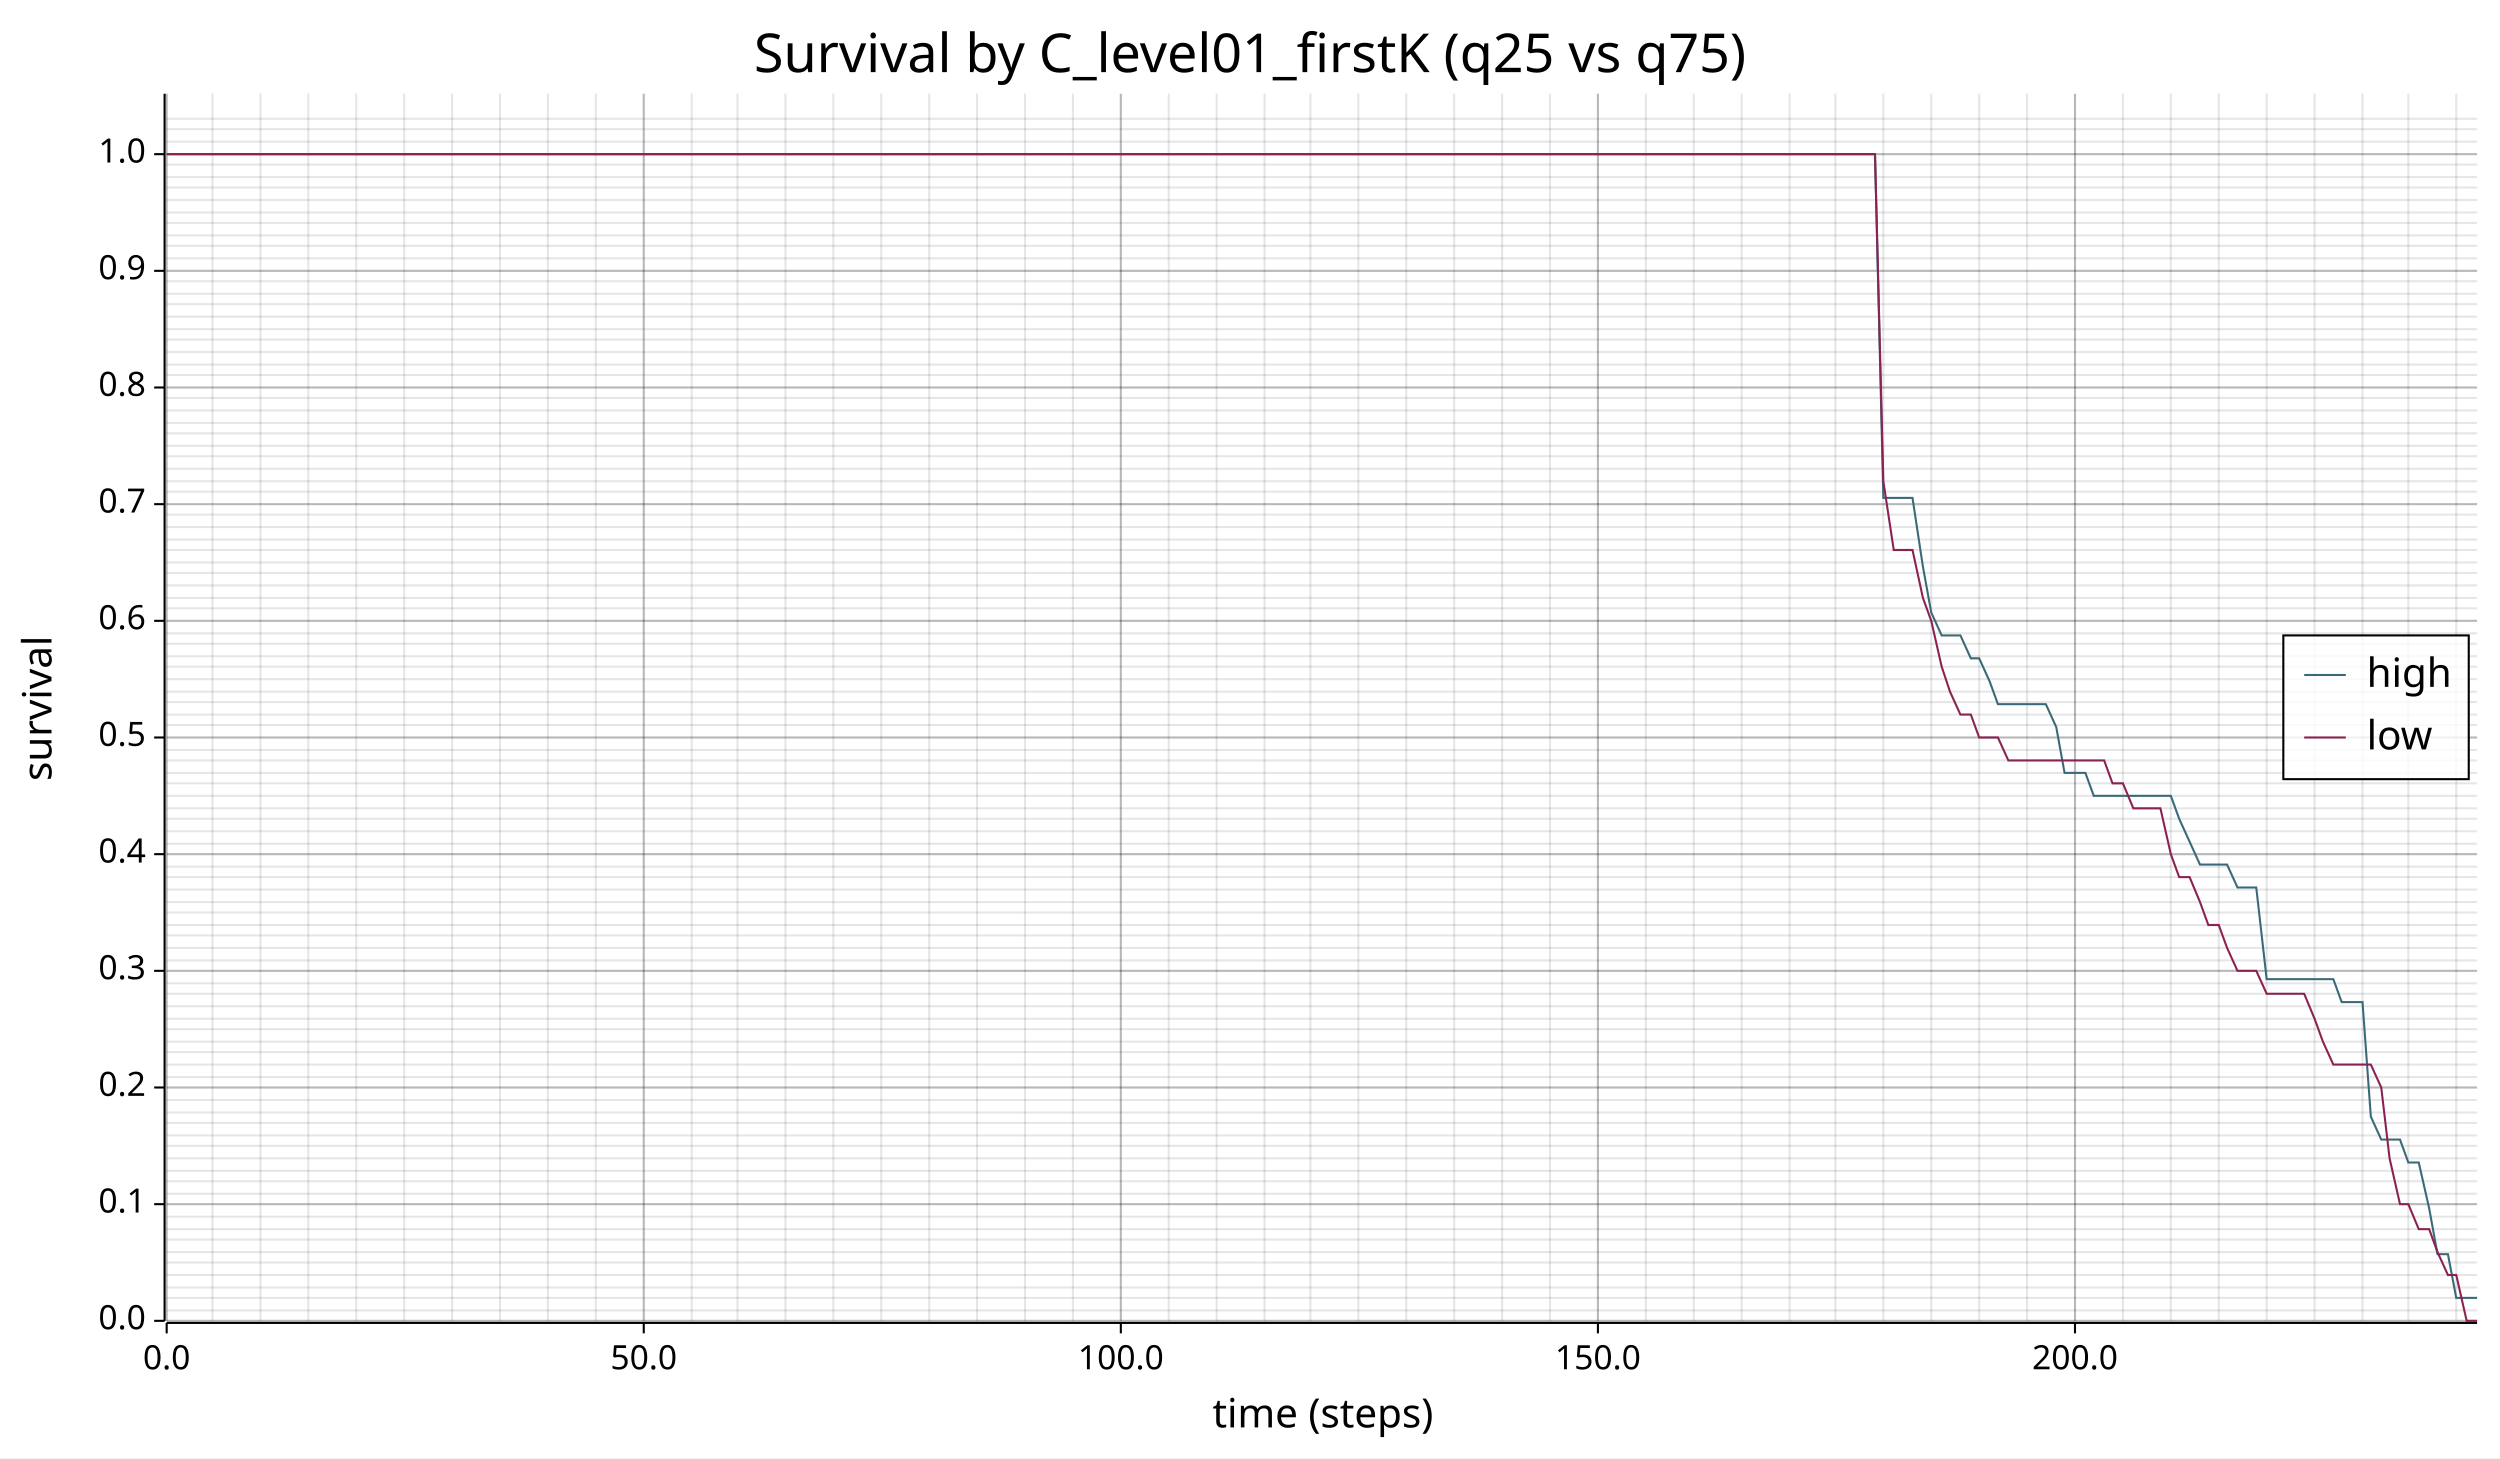
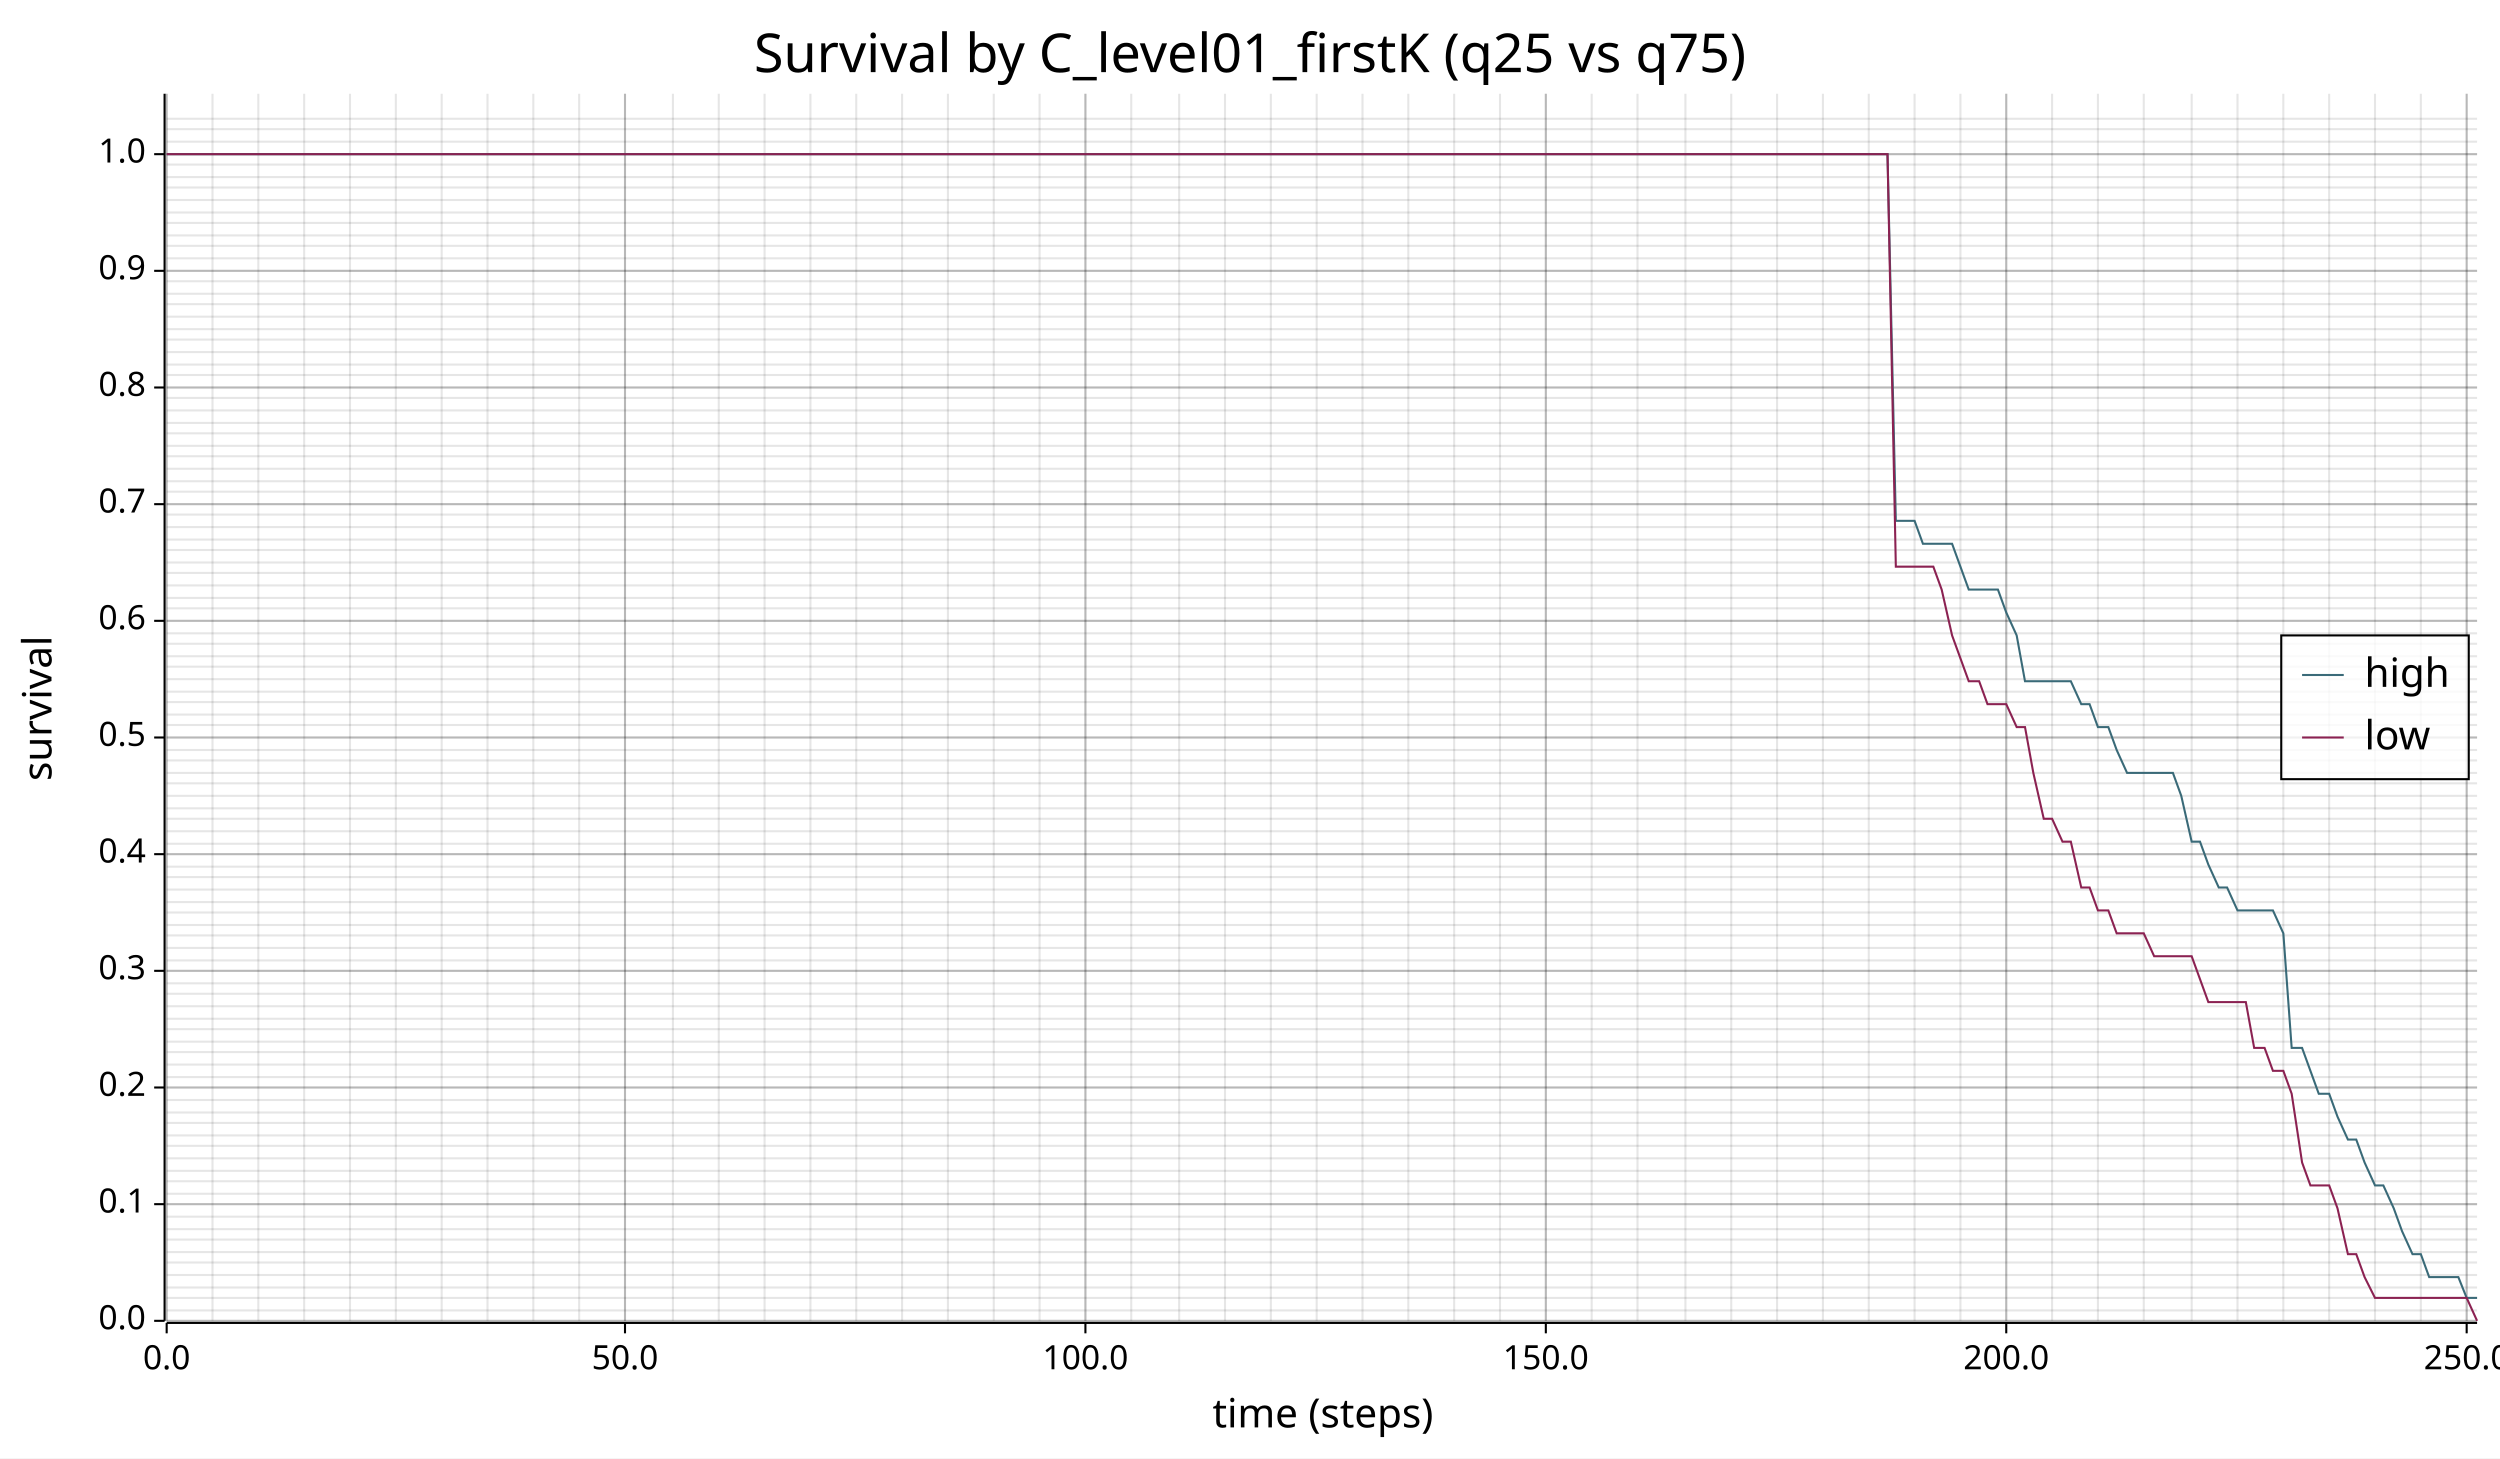
<svg xmlns="http://www.w3.org/2000/svg" width="1200" height="700" viewBox="0 0 1200 700">
  <rect x="0" y="0" width="1200" height="700" opacity="1" fill="#FFFFFF" stroke="none" />
  <text x="600" y="15" dy="0.76em" text-anchor="middle" font-family="sans-serif" font-size="25.806" opacity="1" fill="#000000">
Survival by C_level01_firstK (q25 vs q75)
</text>
  <line opacity="0.1" stroke="#000000" stroke-width="1" x1="80" y1="634" x2="80" y2="45" />
  <line opacity="0.1" stroke="#000000" stroke-width="1" x1="102" y1="634" x2="102" y2="45" />
-   <line opacity="0.1" stroke="#000000" stroke-width="1" x1="125" y1="634" x2="125" y2="45" />
-   <line opacity="0.1" stroke="#000000" stroke-width="1" x1="148" y1="634" x2="148" y2="45" />
-   <line opacity="0.1" stroke="#000000" stroke-width="1" x1="171" y1="634" x2="171" y2="45" />
-   <line opacity="0.1" stroke="#000000" stroke-width="1" x1="194" y1="634" x2="194" y2="45" />
-   <line opacity="0.1" stroke="#000000" stroke-width="1" x1="217" y1="634" x2="217" y2="45" />
-   <line opacity="0.1" stroke="#000000" stroke-width="1" x1="240" y1="634" x2="240" y2="45" />
-   <line opacity="0.1" stroke="#000000" stroke-width="1" x1="263" y1="634" x2="263" y2="45" />
-   <line opacity="0.1" stroke="#000000" stroke-width="1" x1="286" y1="634" x2="286" y2="45" />
-   <line opacity="0.1" stroke="#000000" stroke-width="1" x1="309" y1="634" x2="309" y2="45" />
-   <line opacity="0.1" stroke="#000000" stroke-width="1" x1="332" y1="634" x2="332" y2="45" />
-   <line opacity="0.1" stroke="#000000" stroke-width="1" x1="354" y1="634" x2="354" y2="45" />
-   <line opacity="0.1" stroke="#000000" stroke-width="1" x1="377" y1="634" x2="377" y2="45" />
-   <line opacity="0.1" stroke="#000000" stroke-width="1" x1="400" y1="634" x2="400" y2="45" />
-   <line opacity="0.1" stroke="#000000" stroke-width="1" x1="423" y1="634" x2="423" y2="45" />
-   <line opacity="0.1" stroke="#000000" stroke-width="1" x1="446" y1="634" x2="446" y2="45" />
-   <line opacity="0.1" stroke="#000000" stroke-width="1" x1="469" y1="634" x2="469" y2="45" />
-   <line opacity="0.1" stroke="#000000" stroke-width="1" x1="492" y1="634" x2="492" y2="45" />
-   <line opacity="0.1" stroke="#000000" stroke-width="1" x1="515" y1="634" x2="515" y2="45" />
-   <line opacity="0.1" stroke="#000000" stroke-width="1" x1="538" y1="634" x2="538" y2="45" />
-   <line opacity="0.1" stroke="#000000" stroke-width="1" x1="561" y1="634" x2="561" y2="45" />
-   <line opacity="0.1" stroke="#000000" stroke-width="1" x1="584" y1="634" x2="584" y2="45" />
-   <line opacity="0.1" stroke="#000000" stroke-width="1" x1="607" y1="634" x2="607" y2="45" />
-   <line opacity="0.1" stroke="#000000" stroke-width="1" x1="629" y1="634" x2="629" y2="45" />
-   <line opacity="0.1" stroke="#000000" stroke-width="1" x1="652" y1="634" x2="652" y2="45" />
-   <line opacity="0.1" stroke="#000000" stroke-width="1" x1="675" y1="634" x2="675" y2="45" />
+   <line opacity="0.1" stroke="#000000" stroke-width="1" x1="124" y1="634" x2="124" y2="45" />
+   <line opacity="0.1" stroke="#000000" stroke-width="1" x1="146" y1="634" x2="146" y2="45" />
+   <line opacity="0.1" stroke="#000000" stroke-width="1" x1="168" y1="634" x2="168" y2="45" />
+   <line opacity="0.1" stroke="#000000" stroke-width="1" x1="190" y1="634" x2="190" y2="45" />
+   <line opacity="0.1" stroke="#000000" stroke-width="1" x1="212" y1="634" x2="212" y2="45" />
+   <line opacity="0.1" stroke="#000000" stroke-width="1" x1="234" y1="634" x2="234" y2="45" />
+   <line opacity="0.1" stroke="#000000" stroke-width="1" x1="256" y1="634" x2="256" y2="45" />
+   <line opacity="0.1" stroke="#000000" stroke-width="1" x1="278" y1="634" x2="278" y2="45" />
+   <line opacity="0.1" stroke="#000000" stroke-width="1" x1="300" y1="634" x2="300" y2="45" />
+   <line opacity="0.1" stroke="#000000" stroke-width="1" x1="323" y1="634" x2="323" y2="45" />
+   <line opacity="0.1" stroke="#000000" stroke-width="1" x1="345" y1="634" x2="345" y2="45" />
+   <line opacity="0.1" stroke="#000000" stroke-width="1" x1="367" y1="634" x2="367" y2="45" />
+   <line opacity="0.1" stroke="#000000" stroke-width="1" x1="389" y1="634" x2="389" y2="45" />
+   <line opacity="0.1" stroke="#000000" stroke-width="1" x1="411" y1="634" x2="411" y2="45" />
+   <line opacity="0.1" stroke="#000000" stroke-width="1" x1="433" y1="634" x2="433" y2="45" />
+   <line opacity="0.1" stroke="#000000" stroke-width="1" x1="455" y1="634" x2="455" y2="45" />
+   <line opacity="0.1" stroke="#000000" stroke-width="1" x1="477" y1="634" x2="477" y2="45" />
+   <line opacity="0.1" stroke="#000000" stroke-width="1" x1="499" y1="634" x2="499" y2="45" />
+   <line opacity="0.1" stroke="#000000" stroke-width="1" x1="521" y1="634" x2="521" y2="45" />
+   <line opacity="0.1" stroke="#000000" stroke-width="1" x1="543" y1="634" x2="543" y2="45" />
+   <line opacity="0.1" stroke="#000000" stroke-width="1" x1="566" y1="634" x2="566" y2="45" />
+   <line opacity="0.1" stroke="#000000" stroke-width="1" x1="588" y1="634" x2="588" y2="45" />
+   <line opacity="0.1" stroke="#000000" stroke-width="1" x1="610" y1="634" x2="610" y2="45" />
+   <line opacity="0.1" stroke="#000000" stroke-width="1" x1="632" y1="634" x2="632" y2="45" />
+   <line opacity="0.1" stroke="#000000" stroke-width="1" x1="654" y1="634" x2="654" y2="45" />
+   <line opacity="0.1" stroke="#000000" stroke-width="1" x1="676" y1="634" x2="676" y2="45" />
  <line opacity="0.1" stroke="#000000" stroke-width="1" x1="698" y1="634" x2="698" y2="45" />
-   <line opacity="0.1" stroke="#000000" stroke-width="1" x1="721" y1="634" x2="721" y2="45" />
-   <line opacity="0.1" stroke="#000000" stroke-width="1" x1="744" y1="634" x2="744" y2="45" />
-   <line opacity="0.1" stroke="#000000" stroke-width="1" x1="767" y1="634" x2="767" y2="45" />
-   <line opacity="0.1" stroke="#000000" stroke-width="1" x1="790" y1="634" x2="790" y2="45" />
-   <line opacity="0.1" stroke="#000000" stroke-width="1" x1="813" y1="634" x2="813" y2="45" />
-   <line opacity="0.1" stroke="#000000" stroke-width="1" x1="836" y1="634" x2="836" y2="45" />
-   <line opacity="0.1" stroke="#000000" stroke-width="1" x1="859" y1="634" x2="859" y2="45" />
-   <line opacity="0.1" stroke="#000000" stroke-width="1" x1="881" y1="634" x2="881" y2="45" />
-   <line opacity="0.1" stroke="#000000" stroke-width="1" x1="904" y1="634" x2="904" y2="45" />
-   <line opacity="0.1" stroke="#000000" stroke-width="1" x1="927" y1="634" x2="927" y2="45" />
-   <line opacity="0.1" stroke="#000000" stroke-width="1" x1="950" y1="634" x2="950" y2="45" />
-   <line opacity="0.1" stroke="#000000" stroke-width="1" x1="973" y1="634" x2="973" y2="45" />
-   <line opacity="0.1" stroke="#000000" stroke-width="1" x1="996" y1="634" x2="996" y2="45" />
-   <line opacity="0.1" stroke="#000000" stroke-width="1" x1="1019" y1="634" x2="1019" y2="45" />
-   <line opacity="0.1" stroke="#000000" stroke-width="1" x1="1042" y1="634" x2="1042" y2="45" />
-   <line opacity="0.1" stroke="#000000" stroke-width="1" x1="1065" y1="634" x2="1065" y2="45" />
-   <line opacity="0.1" stroke="#000000" stroke-width="1" x1="1088" y1="634" x2="1088" y2="45" />
-   <line opacity="0.1" stroke="#000000" stroke-width="1" x1="1111" y1="634" x2="1111" y2="45" />
-   <line opacity="0.1" stroke="#000000" stroke-width="1" x1="1134" y1="634" x2="1134" y2="45" />
-   <line opacity="0.1" stroke="#000000" stroke-width="1" x1="1156" y1="634" x2="1156" y2="45" />
-   <line opacity="0.1" stroke="#000000" stroke-width="1" x1="1179" y1="634" x2="1179" y2="45" />
+   <line opacity="0.1" stroke="#000000" stroke-width="1" x1="720" y1="634" x2="720" y2="45" />
+   <line opacity="0.1" stroke="#000000" stroke-width="1" x1="742" y1="634" x2="742" y2="45" />
+   <line opacity="0.1" stroke="#000000" stroke-width="1" x1="764" y1="634" x2="764" y2="45" />
+   <line opacity="0.1" stroke="#000000" stroke-width="1" x1="786" y1="634" x2="786" y2="45" />
+   <line opacity="0.1" stroke="#000000" stroke-width="1" x1="809" y1="634" x2="809" y2="45" />
+   <line opacity="0.1" stroke="#000000" stroke-width="1" x1="831" y1="634" x2="831" y2="45" />
+   <line opacity="0.1" stroke="#000000" stroke-width="1" x1="853" y1="634" x2="853" y2="45" />
+   <line opacity="0.1" stroke="#000000" stroke-width="1" x1="875" y1="634" x2="875" y2="45" />
+   <line opacity="0.1" stroke="#000000" stroke-width="1" x1="897" y1="634" x2="897" y2="45" />
+   <line opacity="0.1" stroke="#000000" stroke-width="1" x1="919" y1="634" x2="919" y2="45" />
+   <line opacity="0.1" stroke="#000000" stroke-width="1" x1="941" y1="634" x2="941" y2="45" />
+   <line opacity="0.1" stroke="#000000" stroke-width="1" x1="963" y1="634" x2="963" y2="45" />
+   <line opacity="0.1" stroke="#000000" stroke-width="1" x1="985" y1="634" x2="985" y2="45" />
+   <line opacity="0.1" stroke="#000000" stroke-width="1" x1="1007" y1="634" x2="1007" y2="45" />
+   <line opacity="0.1" stroke="#000000" stroke-width="1" x1="1029" y1="634" x2="1029" y2="45" />
+   <line opacity="0.1" stroke="#000000" stroke-width="1" x1="1052" y1="634" x2="1052" y2="45" />
+   <line opacity="0.1" stroke="#000000" stroke-width="1" x1="1074" y1="634" x2="1074" y2="45" />
+   <line opacity="0.1" stroke="#000000" stroke-width="1" x1="1096" y1="634" x2="1096" y2="45" />
+   <line opacity="0.1" stroke="#000000" stroke-width="1" x1="1118" y1="634" x2="1118" y2="45" />
+   <line opacity="0.1" stroke="#000000" stroke-width="1" x1="1140" y1="634" x2="1140" y2="45" />
+   <line opacity="0.1" stroke="#000000" stroke-width="1" x1="1162" y1="634" x2="1162" y2="45" />
+   <line opacity="0.1" stroke="#000000" stroke-width="1" x1="1184" y1="634" x2="1184" y2="45" />
  <line opacity="0.1" stroke="#000000" stroke-width="1" x1="80" y1="634" x2="1189" y2="634" />
  <line opacity="0.1" stroke="#000000" stroke-width="1" x1="80" y1="629" x2="1189" y2="629" />
  <line opacity="0.1" stroke="#000000" stroke-width="1" x1="80" y1="623" x2="1189" y2="623" />
  <line opacity="0.1" stroke="#000000" stroke-width="1" x1="80" y1="618" x2="1189" y2="618" />
  <line opacity="0.1" stroke="#000000" stroke-width="1" x1="80" y1="612" x2="1189" y2="612" />
  <line opacity="0.1" stroke="#000000" stroke-width="1" x1="80" y1="606" x2="1189" y2="606" />
  <line opacity="0.1" stroke="#000000" stroke-width="1" x1="80" y1="601" x2="1189" y2="601" />
  <line opacity="0.1" stroke="#000000" stroke-width="1" x1="80" y1="595" x2="1189" y2="595" />
  <line opacity="0.1" stroke="#000000" stroke-width="1" x1="80" y1="590" x2="1189" y2="590" />
  <line opacity="0.1" stroke="#000000" stroke-width="1" x1="80" y1="584" x2="1189" y2="584" />
  <line opacity="0.1" stroke="#000000" stroke-width="1" x1="80" y1="578" x2="1189" y2="578" />
  <line opacity="0.1" stroke="#000000" stroke-width="1" x1="80" y1="573" x2="1189" y2="573" />
  <line opacity="0.1" stroke="#000000" stroke-width="1" x1="80" y1="567" x2="1189" y2="567" />
  <line opacity="0.1" stroke="#000000" stroke-width="1" x1="80" y1="562" x2="1189" y2="562" />
  <line opacity="0.1" stroke="#000000" stroke-width="1" x1="80" y1="556" x2="1189" y2="556" />
  <line opacity="0.1" stroke="#000000" stroke-width="1" x1="80" y1="550" x2="1189" y2="550" />
  <line opacity="0.1" stroke="#000000" stroke-width="1" x1="80" y1="545" x2="1189" y2="545" />
  <line opacity="0.1" stroke="#000000" stroke-width="1" x1="80" y1="539" x2="1189" y2="539" />
  <line opacity="0.1" stroke="#000000" stroke-width="1" x1="80" y1="534" x2="1189" y2="534" />
  <line opacity="0.1" stroke="#000000" stroke-width="1" x1="80" y1="528" x2="1189" y2="528" />
  <line opacity="0.1" stroke="#000000" stroke-width="1" x1="80" y1="522" x2="1189" y2="522" />
  <line opacity="0.1" stroke="#000000" stroke-width="1" x1="80" y1="517" x2="1189" y2="517" />
  <line opacity="0.1" stroke="#000000" stroke-width="1" x1="80" y1="511" x2="1189" y2="511" />
  <line opacity="0.1" stroke="#000000" stroke-width="1" x1="80" y1="505" x2="1189" y2="505" />
  <line opacity="0.1" stroke="#000000" stroke-width="1" x1="80" y1="500" x2="1189" y2="500" />
  <line opacity="0.1" stroke="#000000" stroke-width="1" x1="80" y1="494" x2="1189" y2="494" />
  <line opacity="0.1" stroke="#000000" stroke-width="1" x1="80" y1="489" x2="1189" y2="489" />
  <line opacity="0.1" stroke="#000000" stroke-width="1" x1="80" y1="483" x2="1189" y2="483" />
  <line opacity="0.1" stroke="#000000" stroke-width="1" x1="80" y1="477" x2="1189" y2="477" />
  <line opacity="0.1" stroke="#000000" stroke-width="1" x1="80" y1="472" x2="1189" y2="472" />
  <line opacity="0.1" stroke="#000000" stroke-width="1" x1="80" y1="466" x2="1189" y2="466" />
  <line opacity="0.1" stroke="#000000" stroke-width="1" x1="80" y1="461" x2="1189" y2="461" />
  <line opacity="0.1" stroke="#000000" stroke-width="1" x1="80" y1="455" x2="1189" y2="455" />
  <line opacity="0.1" stroke="#000000" stroke-width="1" x1="80" y1="449" x2="1189" y2="449" />
  <line opacity="0.1" stroke="#000000" stroke-width="1" x1="80" y1="444" x2="1189" y2="444" />
  <line opacity="0.1" stroke="#000000" stroke-width="1" x1="80" y1="438" x2="1189" y2="438" />
  <line opacity="0.1" stroke="#000000" stroke-width="1" x1="80" y1="433" x2="1189" y2="433" />
  <line opacity="0.1" stroke="#000000" stroke-width="1" x1="80" y1="427" x2="1189" y2="427" />
  <line opacity="0.1" stroke="#000000" stroke-width="1" x1="80" y1="421" x2="1189" y2="421" />
  <line opacity="0.1" stroke="#000000" stroke-width="1" x1="80" y1="416" x2="1189" y2="416" />
  <line opacity="0.1" stroke="#000000" stroke-width="1" x1="80" y1="410" x2="1189" y2="410" />
  <line opacity="0.1" stroke="#000000" stroke-width="1" x1="80" y1="405" x2="1189" y2="405" />
  <line opacity="0.1" stroke="#000000" stroke-width="1" x1="80" y1="399" x2="1189" y2="399" />
  <line opacity="0.1" stroke="#000000" stroke-width="1" x1="80" y1="393" x2="1189" y2="393" />
  <line opacity="0.1" stroke="#000000" stroke-width="1" x1="80" y1="388" x2="1189" y2="388" />
  <line opacity="0.1" stroke="#000000" stroke-width="1" x1="80" y1="382" x2="1189" y2="382" />
  <line opacity="0.1" stroke="#000000" stroke-width="1" x1="80" y1="376" x2="1189" y2="376" />
  <line opacity="0.1" stroke="#000000" stroke-width="1" x1="80" y1="371" x2="1189" y2="371" />
  <line opacity="0.1" stroke="#000000" stroke-width="1" x1="80" y1="365" x2="1189" y2="365" />
  <line opacity="0.1" stroke="#000000" stroke-width="1" x1="80" y1="360" x2="1189" y2="360" />
  <line opacity="0.1" stroke="#000000" stroke-width="1" x1="80" y1="354" x2="1189" y2="354" />
  <line opacity="0.1" stroke="#000000" stroke-width="1" x1="80" y1="348" x2="1189" y2="348" />
  <line opacity="0.1" stroke="#000000" stroke-width="1" x1="80" y1="343" x2="1189" y2="343" />
  <line opacity="0.1" stroke="#000000" stroke-width="1" x1="80" y1="337" x2="1189" y2="337" />
  <line opacity="0.1" stroke="#000000" stroke-width="1" x1="80" y1="332" x2="1189" y2="332" />
  <line opacity="0.1" stroke="#000000" stroke-width="1" x1="80" y1="326" x2="1189" y2="326" />
  <line opacity="0.1" stroke="#000000" stroke-width="1" x1="80" y1="320" x2="1189" y2="320" />
  <line opacity="0.1" stroke="#000000" stroke-width="1" x1="80" y1="315" x2="1189" y2="315" />
  <line opacity="0.1" stroke="#000000" stroke-width="1" x1="80" y1="309" x2="1189" y2="309" />
  <line opacity="0.1" stroke="#000000" stroke-width="1" x1="80" y1="304" x2="1189" y2="304" />
  <line opacity="0.1" stroke="#000000" stroke-width="1" x1="80" y1="298" x2="1189" y2="298" />
  <line opacity="0.1" stroke="#000000" stroke-width="1" x1="80" y1="292" x2="1189" y2="292" />
  <line opacity="0.1" stroke="#000000" stroke-width="1" x1="80" y1="287" x2="1189" y2="287" />
  <line opacity="0.1" stroke="#000000" stroke-width="1" x1="80" y1="281" x2="1189" y2="281" />
  <line opacity="0.1" stroke="#000000" stroke-width="1" x1="80" y1="275" x2="1189" y2="275" />
  <line opacity="0.1" stroke="#000000" stroke-width="1" x1="80" y1="270" x2="1189" y2="270" />
  <line opacity="0.1" stroke="#000000" stroke-width="1" x1="80" y1="264" x2="1189" y2="264" />
  <line opacity="0.1" stroke="#000000" stroke-width="1" x1="80" y1="259" x2="1189" y2="259" />
  <line opacity="0.1" stroke="#000000" stroke-width="1" x1="80" y1="253" x2="1189" y2="253" />
  <line opacity="0.1" stroke="#000000" stroke-width="1" x1="80" y1="247" x2="1189" y2="247" />
  <line opacity="0.1" stroke="#000000" stroke-width="1" x1="80" y1="242" x2="1189" y2="242" />
  <line opacity="0.1" stroke="#000000" stroke-width="1" x1="80" y1="236" x2="1189" y2="236" />
  <line opacity="0.1" stroke="#000000" stroke-width="1" x1="80" y1="231" x2="1189" y2="231" />
  <line opacity="0.1" stroke="#000000" stroke-width="1" x1="80" y1="225" x2="1189" y2="225" />
  <line opacity="0.1" stroke="#000000" stroke-width="1" x1="80" y1="219" x2="1189" y2="219" />
  <line opacity="0.1" stroke="#000000" stroke-width="1" x1="80" y1="214" x2="1189" y2="214" />
  <line opacity="0.1" stroke="#000000" stroke-width="1" x1="80" y1="208" x2="1189" y2="208" />
  <line opacity="0.1" stroke="#000000" stroke-width="1" x1="80" y1="203" x2="1189" y2="203" />
  <line opacity="0.1" stroke="#000000" stroke-width="1" x1="80" y1="197" x2="1189" y2="197" />
  <line opacity="0.1" stroke="#000000" stroke-width="1" x1="80" y1="191" x2="1189" y2="191" />
  <line opacity="0.1" stroke="#000000" stroke-width="1" x1="80" y1="186" x2="1189" y2="186" />
  <line opacity="0.1" stroke="#000000" stroke-width="1" x1="80" y1="180" x2="1189" y2="180" />
  <line opacity="0.1" stroke="#000000" stroke-width="1" x1="80" y1="175" x2="1189" y2="175" />
  <line opacity="0.1" stroke="#000000" stroke-width="1" x1="80" y1="169" x2="1189" y2="169" />
  <line opacity="0.1" stroke="#000000" stroke-width="1" x1="80" y1="163" x2="1189" y2="163" />
  <line opacity="0.1" stroke="#000000" stroke-width="1" x1="80" y1="158" x2="1189" y2="158" />
  <line opacity="0.1" stroke="#000000" stroke-width="1" x1="80" y1="152" x2="1189" y2="152" />
  <line opacity="0.1" stroke="#000000" stroke-width="1" x1="80" y1="146" x2="1189" y2="146" />
  <line opacity="0.1" stroke="#000000" stroke-width="1" x1="80" y1="141" x2="1189" y2="141" />
  <line opacity="0.1" stroke="#000000" stroke-width="1" x1="80" y1="135" x2="1189" y2="135" />
  <line opacity="0.1" stroke="#000000" stroke-width="1" x1="80" y1="130" x2="1189" y2="130" />
  <line opacity="0.1" stroke="#000000" stroke-width="1" x1="80" y1="124" x2="1189" y2="124" />
  <line opacity="0.1" stroke="#000000" stroke-width="1" x1="80" y1="118" x2="1189" y2="118" />
  <line opacity="0.1" stroke="#000000" stroke-width="1" x1="80" y1="113" x2="1189" y2="113" />
  <line opacity="0.1" stroke="#000000" stroke-width="1" x1="80" y1="107" x2="1189" y2="107" />
  <line opacity="0.1" stroke="#000000" stroke-width="1" x1="80" y1="102" x2="1189" y2="102" />
  <line opacity="0.1" stroke="#000000" stroke-width="1" x1="80" y1="96" x2="1189" y2="96" />
  <line opacity="0.1" stroke="#000000" stroke-width="1" x1="80" y1="90" x2="1189" y2="90" />
  <line opacity="0.1" stroke="#000000" stroke-width="1" x1="80" y1="85" x2="1189" y2="85" />
  <line opacity="0.1" stroke="#000000" stroke-width="1" x1="80" y1="79" x2="1189" y2="79" />
  <line opacity="0.1" stroke="#000000" stroke-width="1" x1="80" y1="74" x2="1189" y2="74" />
  <line opacity="0.1" stroke="#000000" stroke-width="1" x1="80" y1="68" x2="1189" y2="68" />
  <line opacity="0.1" stroke="#000000" stroke-width="1" x1="80" y1="62" x2="1189" y2="62" />
  <line opacity="0.1" stroke="#000000" stroke-width="1" x1="80" y1="57" x2="1189" y2="57" />
  <text x="10" y="340" dy="0.76em" text-anchor="middle" font-family="sans-serif" font-size="19.355" opacity="1" fill="#000000" transform="rotate(270, 10, 340)">
survival
</text>
  <text x="635" y="690" dy="-0.5ex" text-anchor="middle" font-family="sans-serif" font-size="19.355" opacity="1" fill="#000000">
time (steps)
</text>
  <line opacity="0.2" stroke="#000000" stroke-width="1" x1="80" y1="634" x2="80" y2="45" />
-   <line opacity="0.2" stroke="#000000" stroke-width="1" x1="309" y1="634" x2="309" y2="45" />
-   <line opacity="0.2" stroke="#000000" stroke-width="1" x1="538" y1="634" x2="538" y2="45" />
-   <line opacity="0.2" stroke="#000000" stroke-width="1" x1="767" y1="634" x2="767" y2="45" />
-   <line opacity="0.2" stroke="#000000" stroke-width="1" x1="996" y1="634" x2="996" y2="45" />
+   <line opacity="0.2" stroke="#000000" stroke-width="1" x1="300" y1="634" x2="300" y2="45" />
+   <line opacity="0.2" stroke="#000000" stroke-width="1" x1="521" y1="634" x2="521" y2="45" />
+   <line opacity="0.2" stroke="#000000" stroke-width="1" x1="742" y1="634" x2="742" y2="45" />
+   <line opacity="0.2" stroke="#000000" stroke-width="1" x1="963" y1="634" x2="963" y2="45" />
+   <line opacity="0.2" stroke="#000000" stroke-width="1" x1="1184" y1="634" x2="1184" y2="45" />
  <line opacity="0.2" stroke="#000000" stroke-width="1" x1="80" y1="634" x2="1189" y2="634" />
  <line opacity="0.2" stroke="#000000" stroke-width="1" x1="80" y1="578" x2="1189" y2="578" />
  <line opacity="0.2" stroke="#000000" stroke-width="1" x1="80" y1="522" x2="1189" y2="522" />
  <line opacity="0.2" stroke="#000000" stroke-width="1" x1="80" y1="466" x2="1189" y2="466" />
  <line opacity="0.2" stroke="#000000" stroke-width="1" x1="80" y1="410" x2="1189" y2="410" />
  <line opacity="0.2" stroke="#000000" stroke-width="1" x1="80" y1="354" x2="1189" y2="354" />
  <line opacity="0.2" stroke="#000000" stroke-width="1" x1="80" y1="298" x2="1189" y2="298" />
  <line opacity="0.2" stroke="#000000" stroke-width="1" x1="80" y1="242" x2="1189" y2="242" />
  <line opacity="0.2" stroke="#000000" stroke-width="1" x1="80" y1="186" x2="1189" y2="186" />
  <line opacity="0.2" stroke="#000000" stroke-width="1" x1="80" y1="130" x2="1189" y2="130" />
  <line opacity="0.2" stroke="#000000" stroke-width="1" x1="80" y1="74" x2="1189" y2="74" />
  <polyline fill="none" opacity="1" stroke="#000000" stroke-width="1" points="79,45 79,634 " />
  <text x="70" y="634" dy="0.5ex" text-anchor="end" font-family="sans-serif" font-size="16.129" opacity="1" fill="#000000">
0.0
</text>
  <polyline fill="none" opacity="1" stroke="#000000" stroke-width="1" points="74,634 79,634 " />
  <text x="70" y="578" dy="0.5ex" text-anchor="end" font-family="sans-serif" font-size="16.129" opacity="1" fill="#000000">
0.1
</text>
  <polyline fill="none" opacity="1" stroke="#000000" stroke-width="1" points="74,578 79,578 " />
  <text x="70" y="522" dy="0.5ex" text-anchor="end" font-family="sans-serif" font-size="16.129" opacity="1" fill="#000000">
0.2
</text>
  <polyline fill="none" opacity="1" stroke="#000000" stroke-width="1" points="74,522 79,522 " />
  <text x="70" y="466" dy="0.5ex" text-anchor="end" font-family="sans-serif" font-size="16.129" opacity="1" fill="#000000">
0.3
</text>
  <polyline fill="none" opacity="1" stroke="#000000" stroke-width="1" points="74,466 79,466 " />
  <text x="70" y="410" dy="0.5ex" text-anchor="end" font-family="sans-serif" font-size="16.129" opacity="1" fill="#000000">
0.4
</text>
  <polyline fill="none" opacity="1" stroke="#000000" stroke-width="1" points="74,410 79,410 " />
  <text x="70" y="354" dy="0.5ex" text-anchor="end" font-family="sans-serif" font-size="16.129" opacity="1" fill="#000000">
0.5
</text>
  <polyline fill="none" opacity="1" stroke="#000000" stroke-width="1" points="74,354 79,354 " />
  <text x="70" y="298" dy="0.5ex" text-anchor="end" font-family="sans-serif" font-size="16.129" opacity="1" fill="#000000">
0.6
</text>
  <polyline fill="none" opacity="1" stroke="#000000" stroke-width="1" points="74,298 79,298 " />
  <text x="70" y="242" dy="0.5ex" text-anchor="end" font-family="sans-serif" font-size="16.129" opacity="1" fill="#000000">
0.7
</text>
  <polyline fill="none" opacity="1" stroke="#000000" stroke-width="1" points="74,242 79,242 " />
  <text x="70" y="186" dy="0.5ex" text-anchor="end" font-family="sans-serif" font-size="16.129" opacity="1" fill="#000000">
0.8
</text>
  <polyline fill="none" opacity="1" stroke="#000000" stroke-width="1" points="74,186 79,186 " />
  <text x="70" y="130" dy="0.5ex" text-anchor="end" font-family="sans-serif" font-size="16.129" opacity="1" fill="#000000">
0.9
</text>
  <polyline fill="none" opacity="1" stroke="#000000" stroke-width="1" points="74,130 79,130 " />
  <text x="70" y="74" dy="0.5ex" text-anchor="end" font-family="sans-serif" font-size="16.129" opacity="1" fill="#000000">
1.0
</text>
  <polyline fill="none" opacity="1" stroke="#000000" stroke-width="1" points="74,74 79,74 " />
  <polyline fill="none" opacity="1" stroke="#000000" stroke-width="1" points="80,635 1189,635 " />
  <text x="80" y="645" dy="0.76em" text-anchor="middle" font-family="sans-serif" font-size="16.129" opacity="1" fill="#000000">
0.0
</text>
  <polyline fill="none" opacity="1" stroke="#000000" stroke-width="1" points="80,635 80,640 " />
-   <text x="309" y="645" dy="0.76em" text-anchor="middle" font-family="sans-serif" font-size="16.129" opacity="1" fill="#000000">
+   <text x="300" y="645" dy="0.76em" text-anchor="middle" font-family="sans-serif" font-size="16.129" opacity="1" fill="#000000">
50.0
</text>
-   <polyline fill="none" opacity="1" stroke="#000000" stroke-width="1" points="309,635 309,640 " />
-   <text x="538" y="645" dy="0.76em" text-anchor="middle" font-family="sans-serif" font-size="16.129" opacity="1" fill="#000000">
+   <polyline fill="none" opacity="1" stroke="#000000" stroke-width="1" points="300,635 300,640 " />
+   <text x="521" y="645" dy="0.76em" text-anchor="middle" font-family="sans-serif" font-size="16.129" opacity="1" fill="#000000">
100.0
</text>
-   <polyline fill="none" opacity="1" stroke="#000000" stroke-width="1" points="538,635 538,640 " />
-   <text x="767" y="645" dy="0.76em" text-anchor="middle" font-family="sans-serif" font-size="16.129" opacity="1" fill="#000000">
+   <polyline fill="none" opacity="1" stroke="#000000" stroke-width="1" points="521,635 521,640 " />
+   <text x="742" y="645" dy="0.76em" text-anchor="middle" font-family="sans-serif" font-size="16.129" opacity="1" fill="#000000">
150.0
</text>
-   <polyline fill="none" opacity="1" stroke="#000000" stroke-width="1" points="767,635 767,640 " />
-   <text x="996" y="645" dy="0.76em" text-anchor="middle" font-family="sans-serif" font-size="16.129" opacity="1" fill="#000000">
+   <polyline fill="none" opacity="1" stroke="#000000" stroke-width="1" points="742,635 742,640 " />
+   <text x="963" y="645" dy="0.76em" text-anchor="middle" font-family="sans-serif" font-size="16.129" opacity="1" fill="#000000">
200.0
</text>
-   <polyline fill="none" opacity="1" stroke="#000000" stroke-width="1" points="996,635 996,640 " />
-   <polyline fill="none" opacity="1" stroke="#3A6A78" stroke-width="1" points="80,74 84,74 89,74 93,74 98,74 102,74 107,74 112,74 116,74 121,74 125,74 130,74 134,74 139,74 144,74 148,74 153,74 157,74 162,74 167,74 171,74 176,74 180,74 185,74 189,74 194,74 199,74 203,74 208,74 212,74 217,74 222,74 226,74 231,74 235,74 240,74 244,74 249,74 254,74 258,74 263,74 267,74 272,74 277,74 281,74 286,74 290,74 295,74 299,74 304,74 309,74 313,74 318,74 322,74 327,74 332,74 336,74 341,74 345,74 350,74 354,74 359,74 364,74 368,74 373,74 377,74 382,74 387,74 391,74 396,74 400,74 405,74 409,74 414,74 419,74 423,74 428,74 432,74 437,74 442,74 446,74 451,74 455,74 460,74 464,74 469,74 474,74 478,74 483,74 487,74 492,74 497,74 501,74 506,74 510,74 515,74 519,74 524,74 529,74 533,74 538,74 542,74 547,74 552,74 556,74 561,74 565,74 570,74 574,74 579,74 584,74 588,74 593,74 597,74 602,74 607,74 611,74 616,74 620,74 625,74 629,74 634,74 639,74 643,74 648,74 652,74 657,74 661,74 666,74 671,74 675,74 680,74 684,74 689,74 694,74 698,74 703,74 707,74 712,74 716,74 721,74 726,74 730,74 735,74 739,74 744,74 749,74 753,74 758,74 762,74 767,74 771,74 776,74 781,74 785,74 790,74 794,74 799,74 804,74 808,74 813,74 817,74 822,74 826,74 831,74 836,74 840,74 845,74 849,74 854,74 859,74 863,74 868,74 872,74 877,74 881,74 886,74 891,74 895,74 900,74 904,239 909,239 914,239 918,239 923,272 927,294 932,305 936,305 941,305 946,316 950,316 955,327 959,338 964,338 969,338 973,338 978,338 982,338 987,349 991,371 996,371 1001,371 1005,382 1010,382 1014,382 1019,382 1024,382 1028,382 1033,382 1037,382 1042,382 1046,393 1051,404 1056,415 1060,415 1065,415 1069,415 1074,426 1079,426 1083,426 1088,470 1092,470 1097,470 1101,470 1106,470 1111,470 1115,470 1120,470 1124,481 1129,481 1134,481 1138,536 1143,547 1147,547 1152,547 1156,558 1161,558 1166,580 1170,602 1175,602 1179,623 1184,623 1189,623 " />
-   <polyline fill="none" opacity="1" stroke="#8B2252" stroke-width="1" points="80,74 84,74 89,74 93,74 98,74 102,74 107,74 112,74 116,74 121,74 125,74 130,74 134,74 139,74 144,74 148,74 153,74 157,74 162,74 167,74 171,74 176,74 180,74 185,74 189,74 194,74 199,74 203,74 208,74 212,74 217,74 222,74 226,74 231,74 235,74 240,74 244,74 249,74 254,74 258,74 263,74 267,74 272,74 277,74 281,74 286,74 290,74 295,74 299,74 304,74 309,74 313,74 318,74 322,74 327,74 332,74 336,74 341,74 345,74 350,74 354,74 359,74 364,74 368,74 373,74 377,74 382,74 387,74 391,74 396,74 400,74 405,74 409,74 414,74 419,74 423,74 428,74 432,74 437,74 442,74 446,74 451,74 455,74 460,74 464,74 469,74 474,74 478,74 483,74 487,74 492,74 497,74 501,74 506,74 510,74 515,74 519,74 524,74 529,74 533,74 538,74 542,74 547,74 552,74 556,74 561,74 565,74 570,74 574,74 579,74 584,74 588,74 593,74 597,74 602,74 607,74 611,74 616,74 620,74 625,74 629,74 634,74 639,74 643,74 648,74 652,74 657,74 661,74 666,74 671,74 675,74 680,74 684,74 689,74 694,74 698,74 703,74 707,74 712,74 716,74 721,74 726,74 730,74 735,74 739,74 744,74 749,74 753,74 758,74 762,74 767,74 771,74 776,74 781,74 785,74 790,74 794,74 799,74 804,74 808,74 813,74 817,74 822,74 826,74 831,74 836,74 840,74 845,74 849,74 854,74 859,74 863,74 868,74 872,74 877,74 881,74 886,74 891,74 895,74 900,74 904,231 909,264 914,264 918,264 923,287 927,298 932,320 936,332 941,343 946,343 950,354 955,354 959,354 964,365 969,365 973,365 978,365 982,365 987,365 991,365 996,365 1001,365 1005,365 1010,365 1014,376 1019,376 1024,388 1028,388 1033,388 1037,388 1042,410 1046,421 1051,421 1056,433 1060,444 1065,444 1069,455 1074,466 1079,466 1083,466 1088,477 1092,477 1097,477 1101,477 1106,477 1111,489 1115,500 1120,511 1124,511 1129,511 1134,511 1138,511 1143,522 1147,556 1152,578 1156,578 1161,590 1166,590 1170,601 1175,612 1179,612 1184,634 1189,634 " />
-   <rect x="1096" y="305" width="89" height="69" opacity="0.8" fill="#FFFFFF" stroke="none" />
-   <rect x="1096" y="305" width="89" height="69" opacity="1" fill="none" stroke="#000000" />
-   <text x="1136" y="315" dy="0.76em" text-anchor="start" font-family="sans-serif" font-size="19.355" opacity="1" fill="#000000">
+   <polyline fill="none" opacity="1" stroke="#000000" stroke-width="1" points="963,635 963,640 " />
+   <text x="1184" y="645" dy="0.76em" text-anchor="middle" font-family="sans-serif" font-size="16.129" opacity="1" fill="#000000">
+ 250.0
+ </text>
+   <polyline fill="none" opacity="1" stroke="#000000" stroke-width="1" points="1184,635 1184,640 " />
+   <polyline fill="none" opacity="1" stroke="#3A6A78" stroke-width="1" points="80,74 84,74 88,74 93,74 97,74 102,74 106,74 110,74 115,74 119,74 124,74 128,74 133,74 137,74 141,74 146,74 150,74 155,74 159,74 163,74 168,74 172,74 177,74 181,74 186,74 190,74 194,74 199,74 203,74 208,74 212,74 216,74 221,74 225,74 230,74 234,74 239,74 243,74 247,74 252,74 256,74 261,74 265,74 269,74 274,74 278,74 283,74 287,74 292,74 296,74 300,74 305,74 309,74 314,74 318,74 323,74 327,74 331,74 336,74 340,74 345,74 349,74 353,74 358,74 362,74 367,74 371,74 376,74 380,74 384,74 389,74 393,74 398,74 402,74 406,74 411,74 415,74 420,74 424,74 429,74 433,74 437,74 442,74 446,74 451,74 455,74 459,74 464,74 468,74 473,74 477,74 482,74 486,74 490,74 495,74 499,74 504,74 508,74 512,74 517,74 521,74 526,74 530,74 535,74 539,74 543,74 548,74 552,74 557,74 561,74 566,74 570,74 574,74 579,74 583,74 588,74 592,74 596,74 601,74 605,74 610,74 614,74 619,74 623,74 627,74 632,74 636,74 641,74 645,74 649,74 654,74 658,74 663,74 667,74 672,74 676,74 680,74 685,74 689,74 694,74 698,74 702,74 707,74 711,74 716,74 720,74 725,74 729,74 733,74 738,74 742,74 747,74 751,74 756,74 760,74 764,74 769,74 773,74 778,74 782,74 786,74 791,74 795,74 800,74 804,74 809,74 813,74 817,74 822,74 826,74 831,74 835,74 839,74 844,74 848,74 853,74 857,74 862,74 866,74 870,74 875,74 879,74 884,74 888,74 892,74 897,74 901,74 906,74 910,250 915,250 919,250 923,261 928,261 932,261 937,261 941,272 945,283 950,283 954,283 959,283 963,294 968,305 972,327 976,327 981,327 985,327 990,327 994,327 999,338 1003,338 1007,349 1012,349 1016,360 1021,371 1025,371 1029,371 1034,371 1038,371 1043,371 1047,382 1052,404 1056,404 1060,415 1065,426 1069,426 1074,437 1078,437 1082,437 1087,437 1091,437 1096,448 1100,503 1105,503 1109,514 1113,525 1118,525 1122,536 1127,547 1131,547 1135,558 1140,569 1144,569 1149,580 1153,591 1158,602 1162,602 1166,613 1171,613 1175,613 1180,613 1184,623 1189,623 " />
+   <polyline fill="none" opacity="1" stroke="#8B2252" stroke-width="1" points="80,74 84,74 88,74 93,74 97,74 102,74 106,74 110,74 115,74 119,74 124,74 128,74 133,74 137,74 141,74 146,74 150,74 155,74 159,74 163,74 168,74 172,74 177,74 181,74 186,74 190,74 194,74 199,74 203,74 208,74 212,74 216,74 221,74 225,74 230,74 234,74 239,74 243,74 247,74 252,74 256,74 261,74 265,74 269,74 274,74 278,74 283,74 287,74 292,74 296,74 300,74 305,74 309,74 314,74 318,74 323,74 327,74 331,74 336,74 340,74 345,74 349,74 353,74 358,74 362,74 367,74 371,74 376,74 380,74 384,74 389,74 393,74 398,74 402,74 406,74 411,74 415,74 420,74 424,74 429,74 433,74 437,74 442,74 446,74 451,74 455,74 459,74 464,74 468,74 473,74 477,74 482,74 486,74 490,74 495,74 499,74 504,74 508,74 512,74 517,74 521,74 526,74 530,74 535,74 539,74 543,74 548,74 552,74 557,74 561,74 566,74 570,74 574,74 579,74 583,74 588,74 592,74 596,74 601,74 605,74 610,74 614,74 619,74 623,74 627,74 632,74 636,74 641,74 645,74 649,74 654,74 658,74 663,74 667,74 672,74 676,74 680,74 685,74 689,74 694,74 698,74 702,74 707,74 711,74 716,74 720,74 725,74 729,74 733,74 738,74 742,74 747,74 751,74 756,74 760,74 764,74 769,74 773,74 778,74 782,74 786,74 791,74 795,74 800,74 804,74 809,74 813,74 817,74 822,74 826,74 831,74 835,74 839,74 844,74 848,74 853,74 857,74 862,74 866,74 870,74 875,74 879,74 884,74 888,74 892,74 897,74 901,74 906,74 910,272 915,272 919,272 923,272 928,272 932,283 937,305 941,316 945,327 950,327 954,338 959,338 963,338 968,349 972,349 976,371 981,393 985,393 990,404 994,404 999,426 1003,426 1007,437 1012,437 1016,448 1021,448 1025,448 1029,448 1034,459 1038,459 1043,459 1047,459 1052,459 1056,470 1060,481 1065,481 1069,481 1074,481 1078,481 1082,503 1087,503 1091,514 1096,514 1100,525 1105,558 1109,569 1113,569 1118,569 1122,580 1127,602 1131,602 1135,613 1140,623 1144,623 1149,623 1153,623 1158,623 1162,623 1166,623 1171,623 1175,623 1180,623 1184,623 1189,634 " />
+   <rect x="1095" y="305" width="90" height="69" opacity="0.8" fill="#FFFFFF" stroke="none" />
+   <rect x="1095" y="305" width="90" height="69" opacity="1" fill="none" stroke="#000000" />
+   <text x="1135" y="315" dy="0.76em" text-anchor="start" font-family="sans-serif" font-size="19.355" opacity="1" fill="#000000">
high
</text>
-   <text x="1136" y="345" dy="0.76em" text-anchor="start" font-family="sans-serif" font-size="19.355" opacity="1" fill="#000000">
+   <text x="1135" y="345" dy="0.76em" text-anchor="start" font-family="sans-serif" font-size="19.355" opacity="1" fill="#000000">
low
</text>
-   <polyline fill="none" opacity="1" stroke="#3A6A78" stroke-width="1" points="1106,324 1126,324 " />
-   <polyline fill="none" opacity="1" stroke="#8B2252" stroke-width="1" points="1106,354 1126,354 " />
+   <polyline fill="none" opacity="1" stroke="#3A6A78" stroke-width="1" points="1105,324 1125,324 " />
+   <polyline fill="none" opacity="1" stroke="#8B2252" stroke-width="1" points="1105,354 1125,354 " />
</svg>
